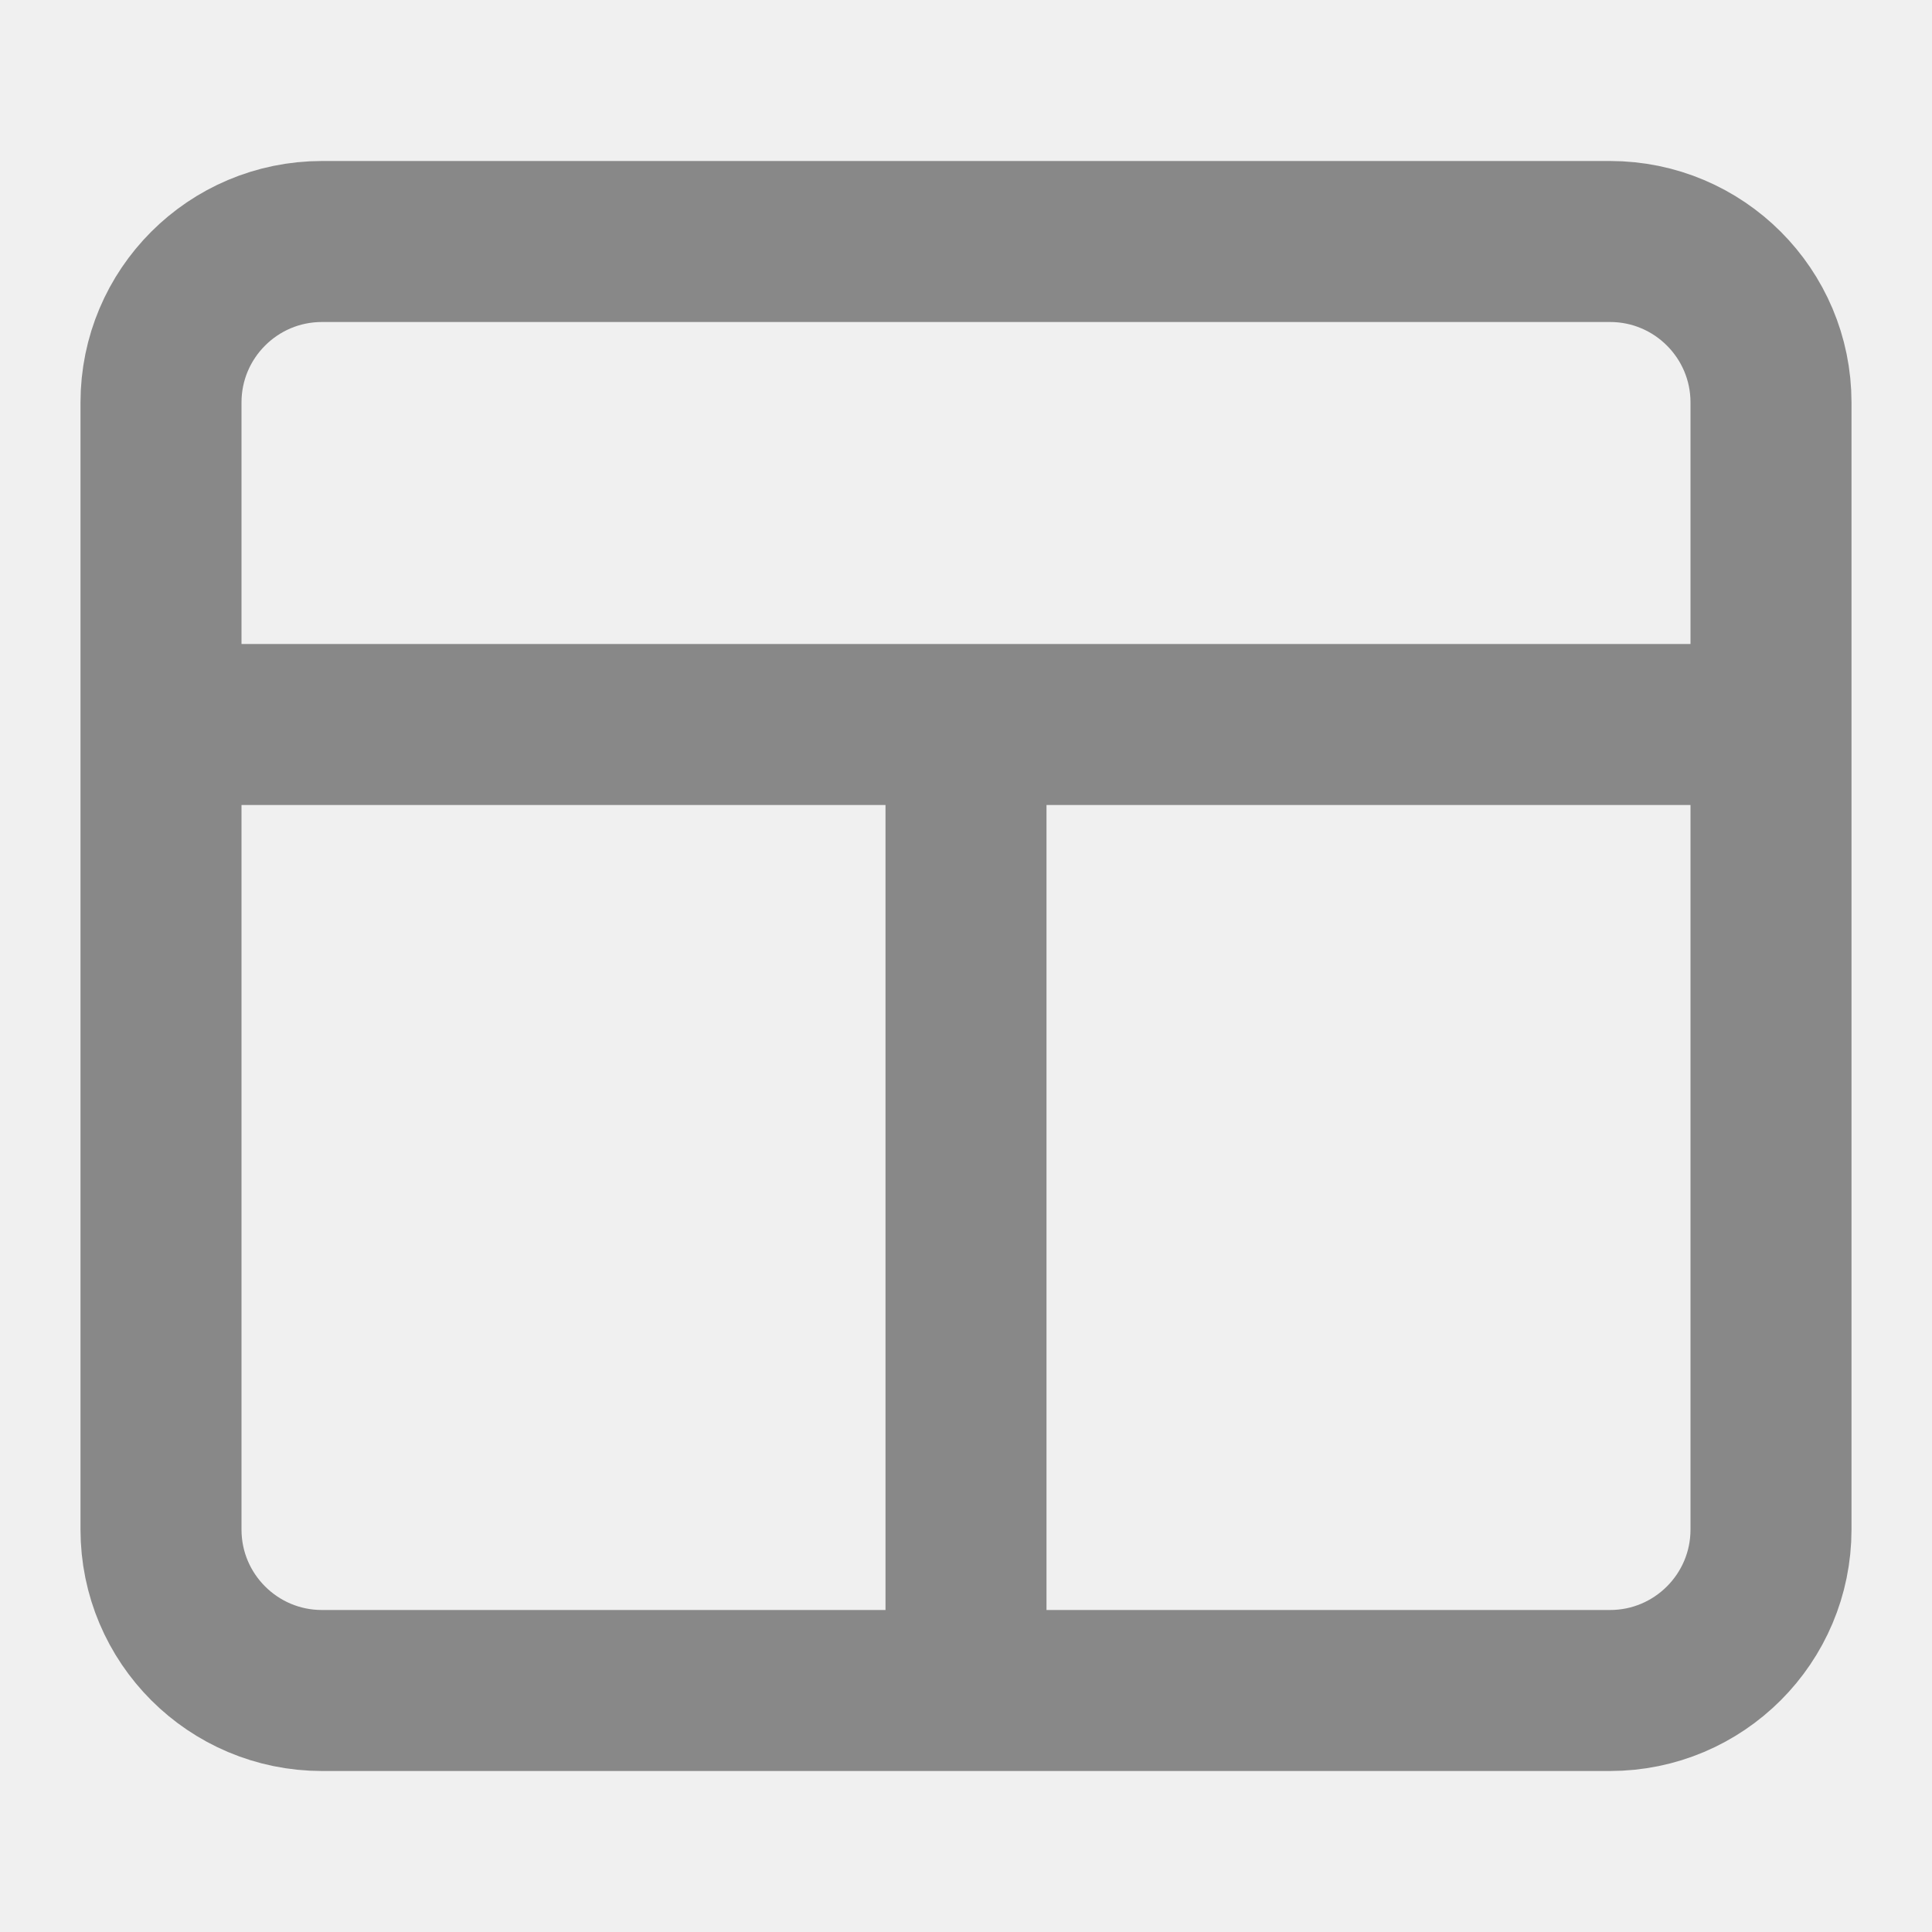
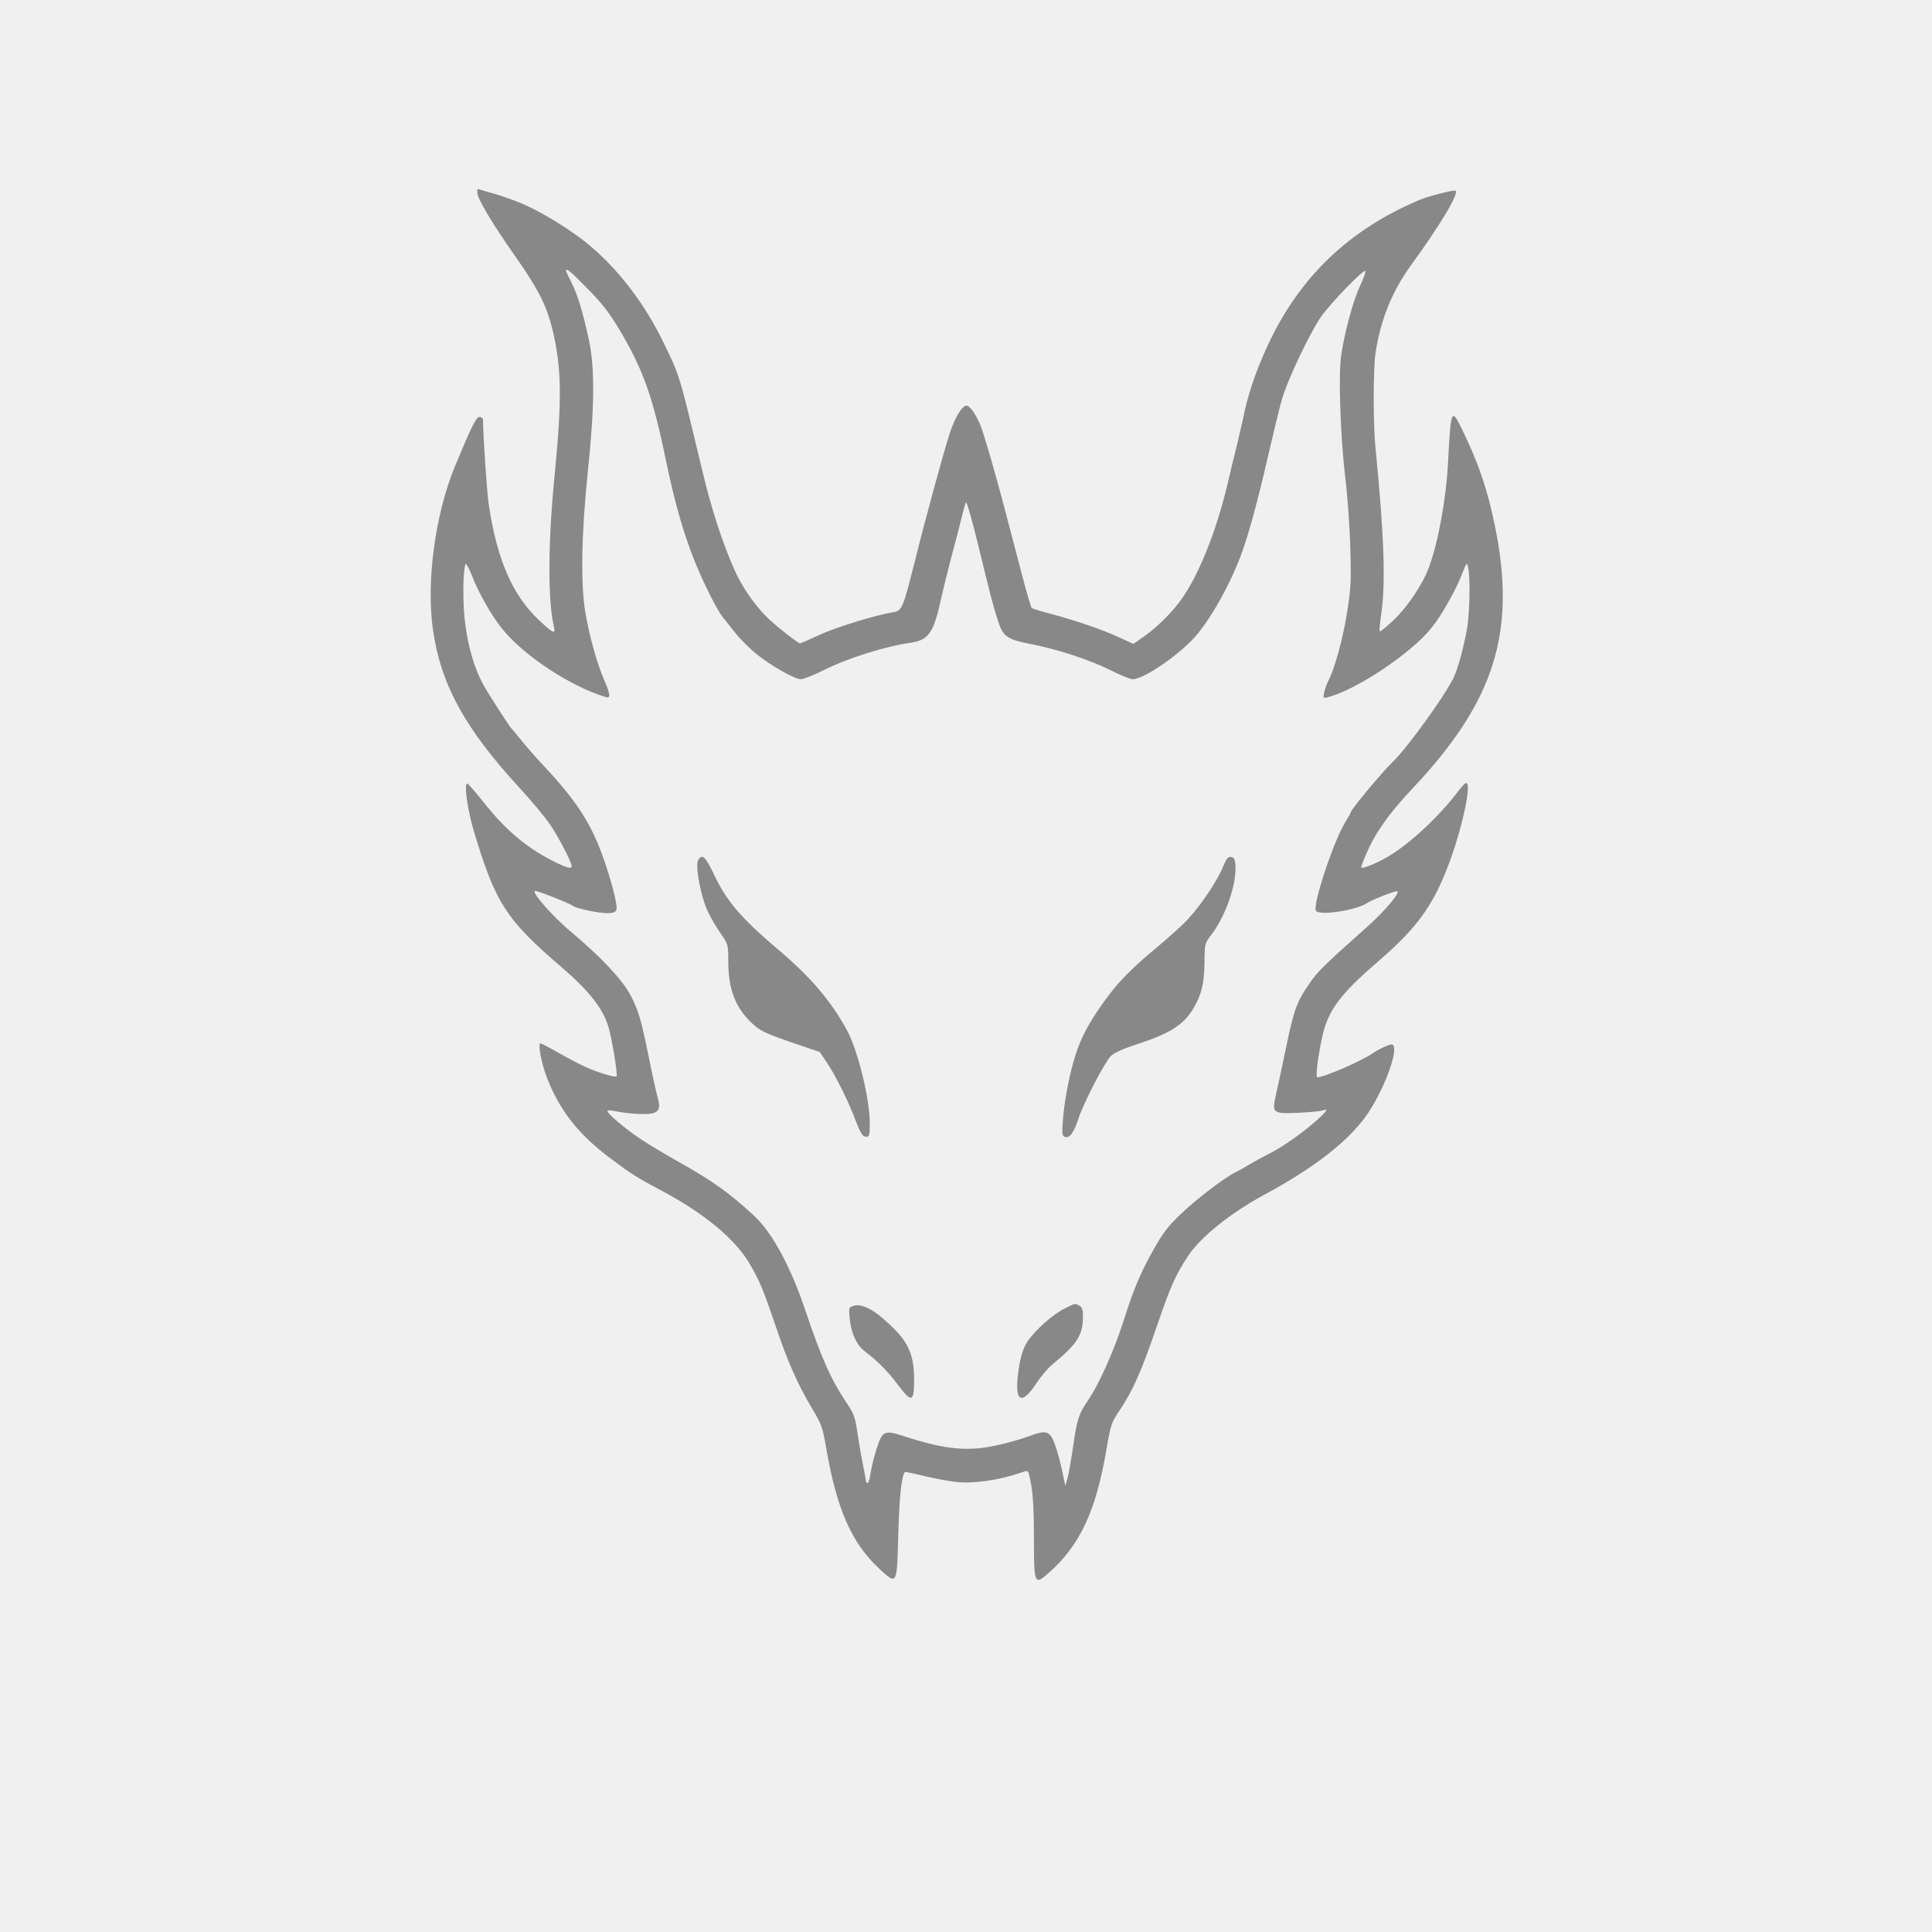
- <svg xmlns="http://www.w3.org/2000/svg" viewBox="0 0 24 24">
-   <rect x="2" y="3" width="20" height="18" rx="2" fill="none" stroke="#888888" stroke-width="2" />
-   <line x1="2" y1="9" x2="22" y2="9" stroke="#888888" stroke-width="2" />
-   <line x1="12" y1="9" x2="12" y2="21" stroke="#888888" stroke-width="2" />
+ <svg xmlns="http://www.w3.org/2000/svg" version="1.0" width="24" height="24" viewBox="0 0 1024 1024" preserveAspectRatio="xMidYMid meet">
+   <defs>
+     <mask id="m">
+       <rect width="10240" height="10240" fill="white" />
+       <g transform="translate(0,1024) scale(0.1,-0.1)" fill="black" stroke="none">
+         <path d="M0 5120 l0 -5120 5120 0 5120 0 0 5120 0 5120 -5120 0 -5120 0 0 -5120z m2747 4049 c117 -46 297 -157 398 -247 145 -126 278 -304 368 -490 94 -195 81 -152 218 -722 52 -216 135 -452 197 -560 40 -70 95 -142 145 -189 46 -44 157 -131 168 -131 3 0 48 20 100 44 85 40 296 105 392 121 48 8 53 19 117 275 55 221 151 572 182 668 28 87 67 152 90 152 21 0 57 -55 82 -124 13 -39 43 -138 66 -221 40 -144 55 -199 149 -560 23 -88 45 -163 49 -167 4 -4 52 -19 107 -33 124 -33 268 -82 361 -125 l71 -33 44 31 c72 49 146 120 200 191 96 126 194 367 255 625 14 61 37 156 51 211 13 55 26 111 29 125 27 137 66 253 134 401 168 362 433 615 810 772 50 20 178 52 185 46 17 -17 -82 -183 -236 -394 -102 -141 -163 -293 -189 -470 -12 -88 -12 -370 0 -495 46 -462 55 -723 31 -883 -7 -48 -11 -90 -8 -93 3 -3 34 22 70 56 75 70 155 189 190 281 49 131 92 364 102 559 14 274 18 288 67 189 92 -186 142 -332 182 -529 114 -562 -2 -928 -440 -1392 -119 -126 -194 -231 -239 -336 -19 -42 -32 -78 -30 -80 7 -8 80 22 139 56 118 69 278 218 380 355 16 20 32 37 37 37 32 0 -25 -257 -98 -445 -82 -212 -167 -327 -370 -502 -205 -177 -267 -262 -297 -408 -22 -105 -34 -205 -24 -205 36 0 240 89 296 129 15 10 44 26 65 35 33 13 39 14 44 1 17 -46 -55 -234 -137 -356 -97 -143 -278 -285 -550 -432 -178 -96 -336 -223 -403 -324 -68 -104 -90 -153 -168 -379 -79 -232 -125 -335 -194 -438 -44 -65 -48 -76 -70 -205 -56 -331 -141 -512 -308 -659 -74 -65 -77 -60 -77 182 0 182 -6 262 -25 337 -6 26 -8 26 -43 14 -111 -39 -250 -60 -341 -50 -36 3 -113 18 -169 31 -57 14 -105 24 -106 22 -18 -21 -30 -140 -35 -333 -7 -269 -6 -267 -100 -180 -147 136 -226 316 -281 635 -20 116 -26 132 -76 215 -76 129 -125 237 -187 420 -74 217 -91 257 -144 347 -75 130 -243 269 -468 388 -125 66 -157 86 -269 170 -168 125 -269 253 -336 425 -30 78 -51 185 -35 185 4 0 47 -22 95 -50 48 -27 113 -62 146 -76 63 -29 155 -56 162 -49 7 7 -25 203 -43 262 -29 97 -104 193 -250 318 -292 250 -349 339 -462 715 -37 121 -56 269 -34 256 7 -5 45 -49 85 -99 115 -145 222 -236 360 -307 76 -39 106 -48 106 -31 0 22 -74 164 -119 227 -27 39 -99 125 -160 191 -290 316 -416 548 -457 840 -35 255 13 610 118 863 88 213 112 260 130 260 10 0 18 -7 18 -17 1 -88 21 -384 30 -443 43 -294 126 -485 267 -617 72 -68 88 -76 80 -40 -34 138 -33 447 2 802 41 417 38 579 -13 787 -31 123 -76 211 -201 388 -117 167 -195 298 -195 328 l0 21 69 -20 c39 -10 105 -33 148 -50z" />
+         <path d="M3000 8805 c0 -3 13 -31 29 -63 33 -65 59 -152 92 -302 32 -147 31 -359 -6 -705 -34 -331 -38 -592 -12 -745 23 -129 60 -262 98 -351 36 -84 37 -103 7 -93 -182 56 -420 211 -538 351 -58 68 -133 198 -169 293 -17 41 -32 68 -34 60 -14 -41 -15 -206 -2 -310 15 -126 50 -245 97 -330 29 -52 137 -219 148 -230 3 -3 28 -32 54 -65 27 -33 78 -92 115 -131 170 -181 246 -297 309 -464 48 -130 88 -281 79 -303 -5 -12 -18 -17 -49 -17 -46 0 -165 25 -182 39 -20 15 -196 84 -202 79 -13 -13 100 -140 196 -220 154 -129 269 -251 312 -333 43 -83 57 -131 98 -335 17 -85 37 -177 45 -204 18 -59 8 -82 -37 -89 -39 -5 -126 1 -183 13 -22 5 -42 6 -45 3 -9 -9 93 -96 181 -154 46 -30 136 -84 199 -119 175 -98 268 -164 397 -284 94 -87 191 -264 268 -491 92 -272 137 -373 227 -508 34 -50 41 -71 54 -160 8 -56 22 -133 30 -172 8 -38 14 -73 14 -77 0 -5 4 -8 9 -8 5 0 11 23 15 51 4 28 18 86 32 130 31 97 41 101 151 65 213 -69 335 -81 488 -46 55 12 129 33 164 46 79 30 101 30 123 0 17 -23 45 -116 65 -216 l9 -45 12 40 c6 22 20 101 31 176 19 136 29 165 77 236 62 90 143 274 196 443 47 148 84 236 151 355 49 88 78 126 144 189 80 77 227 190 288 221 17 8 53 28 80 45 28 16 68 38 90 49 65 31 170 102 244 166 69 59 88 84 54 70 -10 -4 -68 -10 -128 -13 -142 -6 -145 -3 -121 101 9 40 32 147 51 238 44 212 58 251 131 354 39 57 75 92 304 296 89 80 169 174 157 185 -5 6 -132 -43 -164 -64 -61 -39 -258 -67 -269 -38 -15 38 95 369 155 466 17 28 31 53 31 56 0 13 165 211 220 264 78 75 269 339 323 445 23 46 54 160 72 259 15 88 19 273 6 331 -6 27 -8 24 -35 -45 -33 -83 -106 -213 -158 -277 -107 -135 -401 -331 -550 -368 -25 -7 -26 -6 -19 27 4 18 15 47 23 63 33 63 77 226 98 360 20 124 22 163 17 340 -3 110 -15 279 -27 375 -26 222 -37 548 -21 650 20 129 62 282 97 359 19 40 33 78 31 84 -5 17 -192 -177 -239 -247 -64 -98 -175 -333 -203 -431 -14 -49 -48 -189 -76 -310 -49 -216 -102 -411 -139 -510 -56 -153 -150 -324 -233 -425 -82 -101 -282 -240 -344 -240 -12 0 -66 22 -122 50 -109 54 -273 108 -416 136 -128 25 -149 40 -175 122 -34 108 -35 116 -101 385 -34 142 -66 252 -69 245 -4 -7 -15 -47 -25 -88 -10 -41 -33 -131 -52 -200 -18 -69 -42 -165 -53 -215 -41 -189 -67 -227 -161 -241 -138 -20 -338 -83 -461 -145 -54 -27 -109 -49 -123 -49 -34 0 -163 74 -240 137 -34 28 -84 78 -109 110 -25 32 -55 69 -66 83 -31 39 -104 185 -149 298 -57 142 -105 309 -146 507 -75 363 -123 500 -252 718 -51 85 -90 137 -167 215 -89 91 -116 114 -116 97z m779 -3189 c70 -152 149 -243 356 -418 165 -140 272 -267 356 -422 57 -108 119 -361 119 -490 0 -69 -3 -76 -29 -69 -11 3 -27 33 -45 81 -37 101 -108 243 -154 311 l-37 55 -135 46 c-160 55 -183 66 -232 114 -82 80 -118 177 -118 321 0 88 -1 90 -40 147 -22 31 -54 85 -70 120 -36 78 -66 238 -50 268 20 37 38 21 79 -64z m2769 38 c7 -99 -51 -268 -126 -366 -37 -49 -37 -49 -38 -151 -1 -108 -15 -168 -59 -242 -50 -85 -123 -132 -288 -186 -80 -26 -131 -48 -149 -66 -32 -31 -148 -254 -173 -335 -23 -71 -47 -103 -70 -94 -16 6 -17 16 -11 94 8 103 37 251 67 342 30 94 71 170 149 279 75 105 143 175 295 301 55 46 124 108 152 139 68 73 154 201 184 274 19 47 27 57 44 55 16 -2 21 -12 23 -44z m-1908 -2371 c19 -12 63 -50 97 -84 81 -81 108 -147 108 -274 0 -118 -13 -122 -87 -23 -52 69 -103 121 -177 178 -42 33 -69 93 -77 168 -6 59 -6 62 17 70 28 11 69 -1 119 -35z m1081 37 c14 -8 19 -21 19 -57 0 -99 -29 -145 -160 -253 -24 -19 -63 -65 -87 -102 -88 -133 -123 -91 -89 104 10 53 23 90 44 121 43 61 132 140 194 171 60 30 54 29 79 16z" />
+       </g>
+     </mask>
+   </defs>
+   <rect width="1024" height="1024" fill="#888888" mask="url(#m)" />
</svg>
